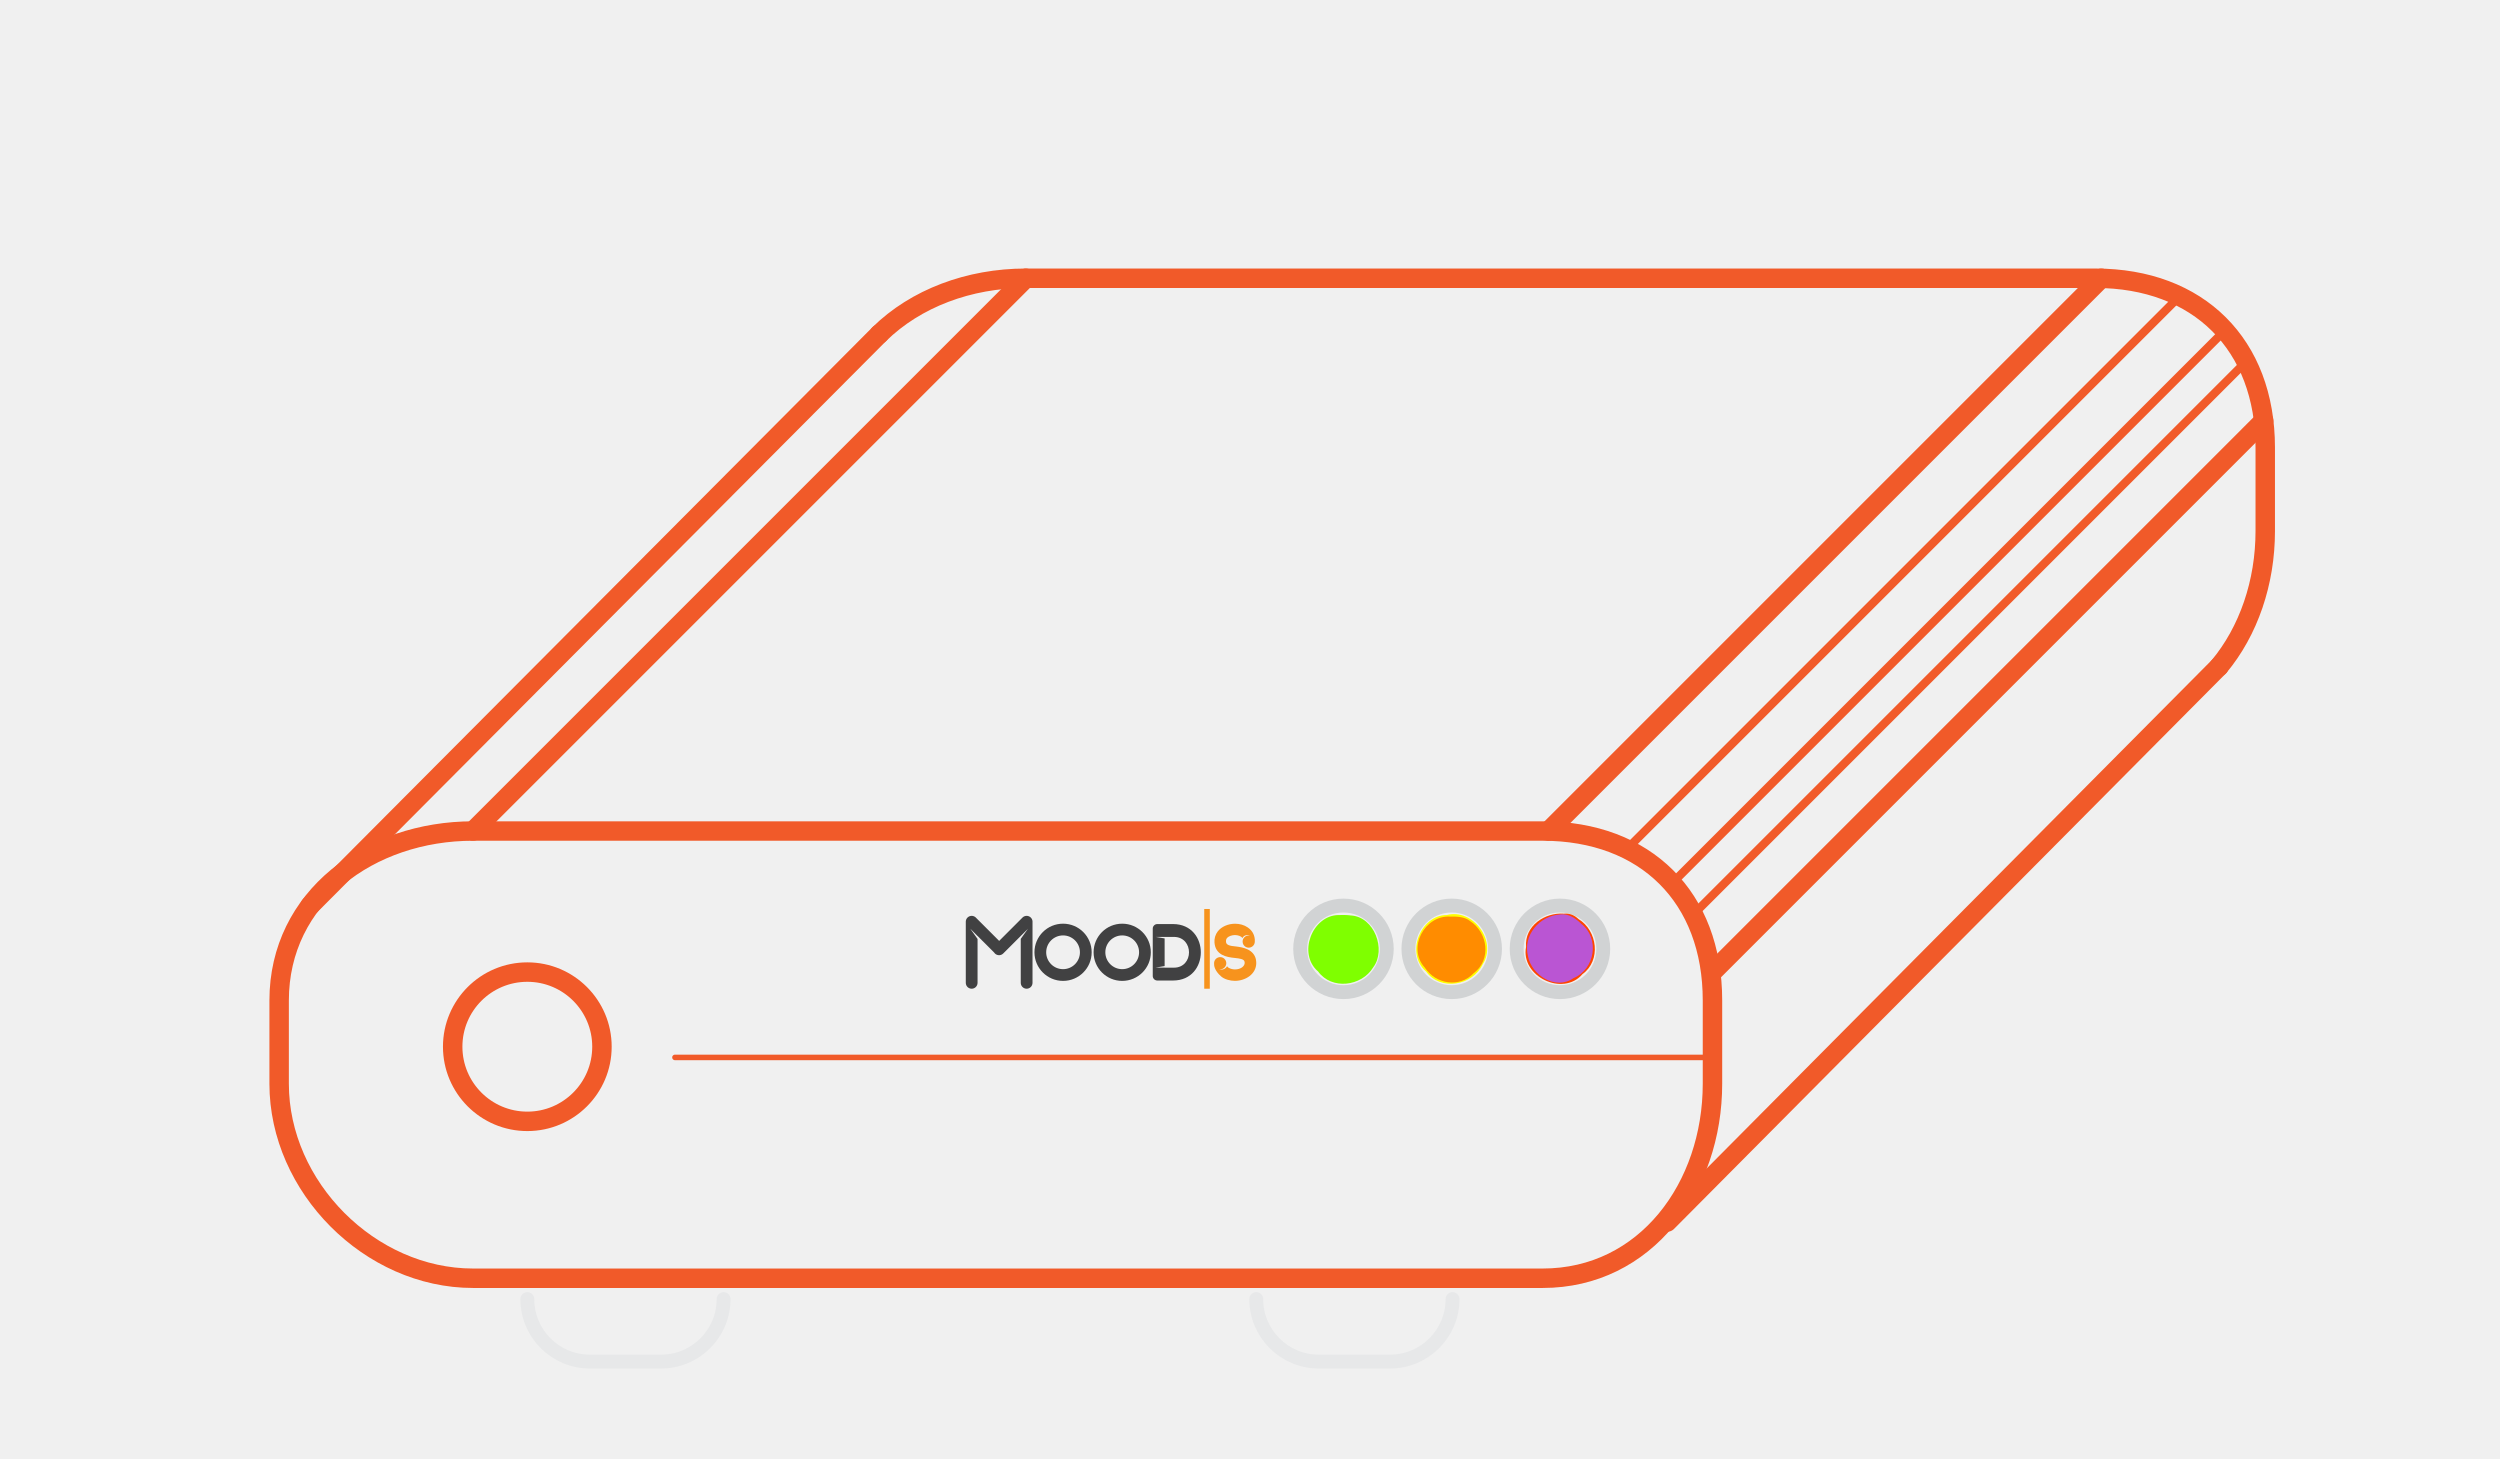
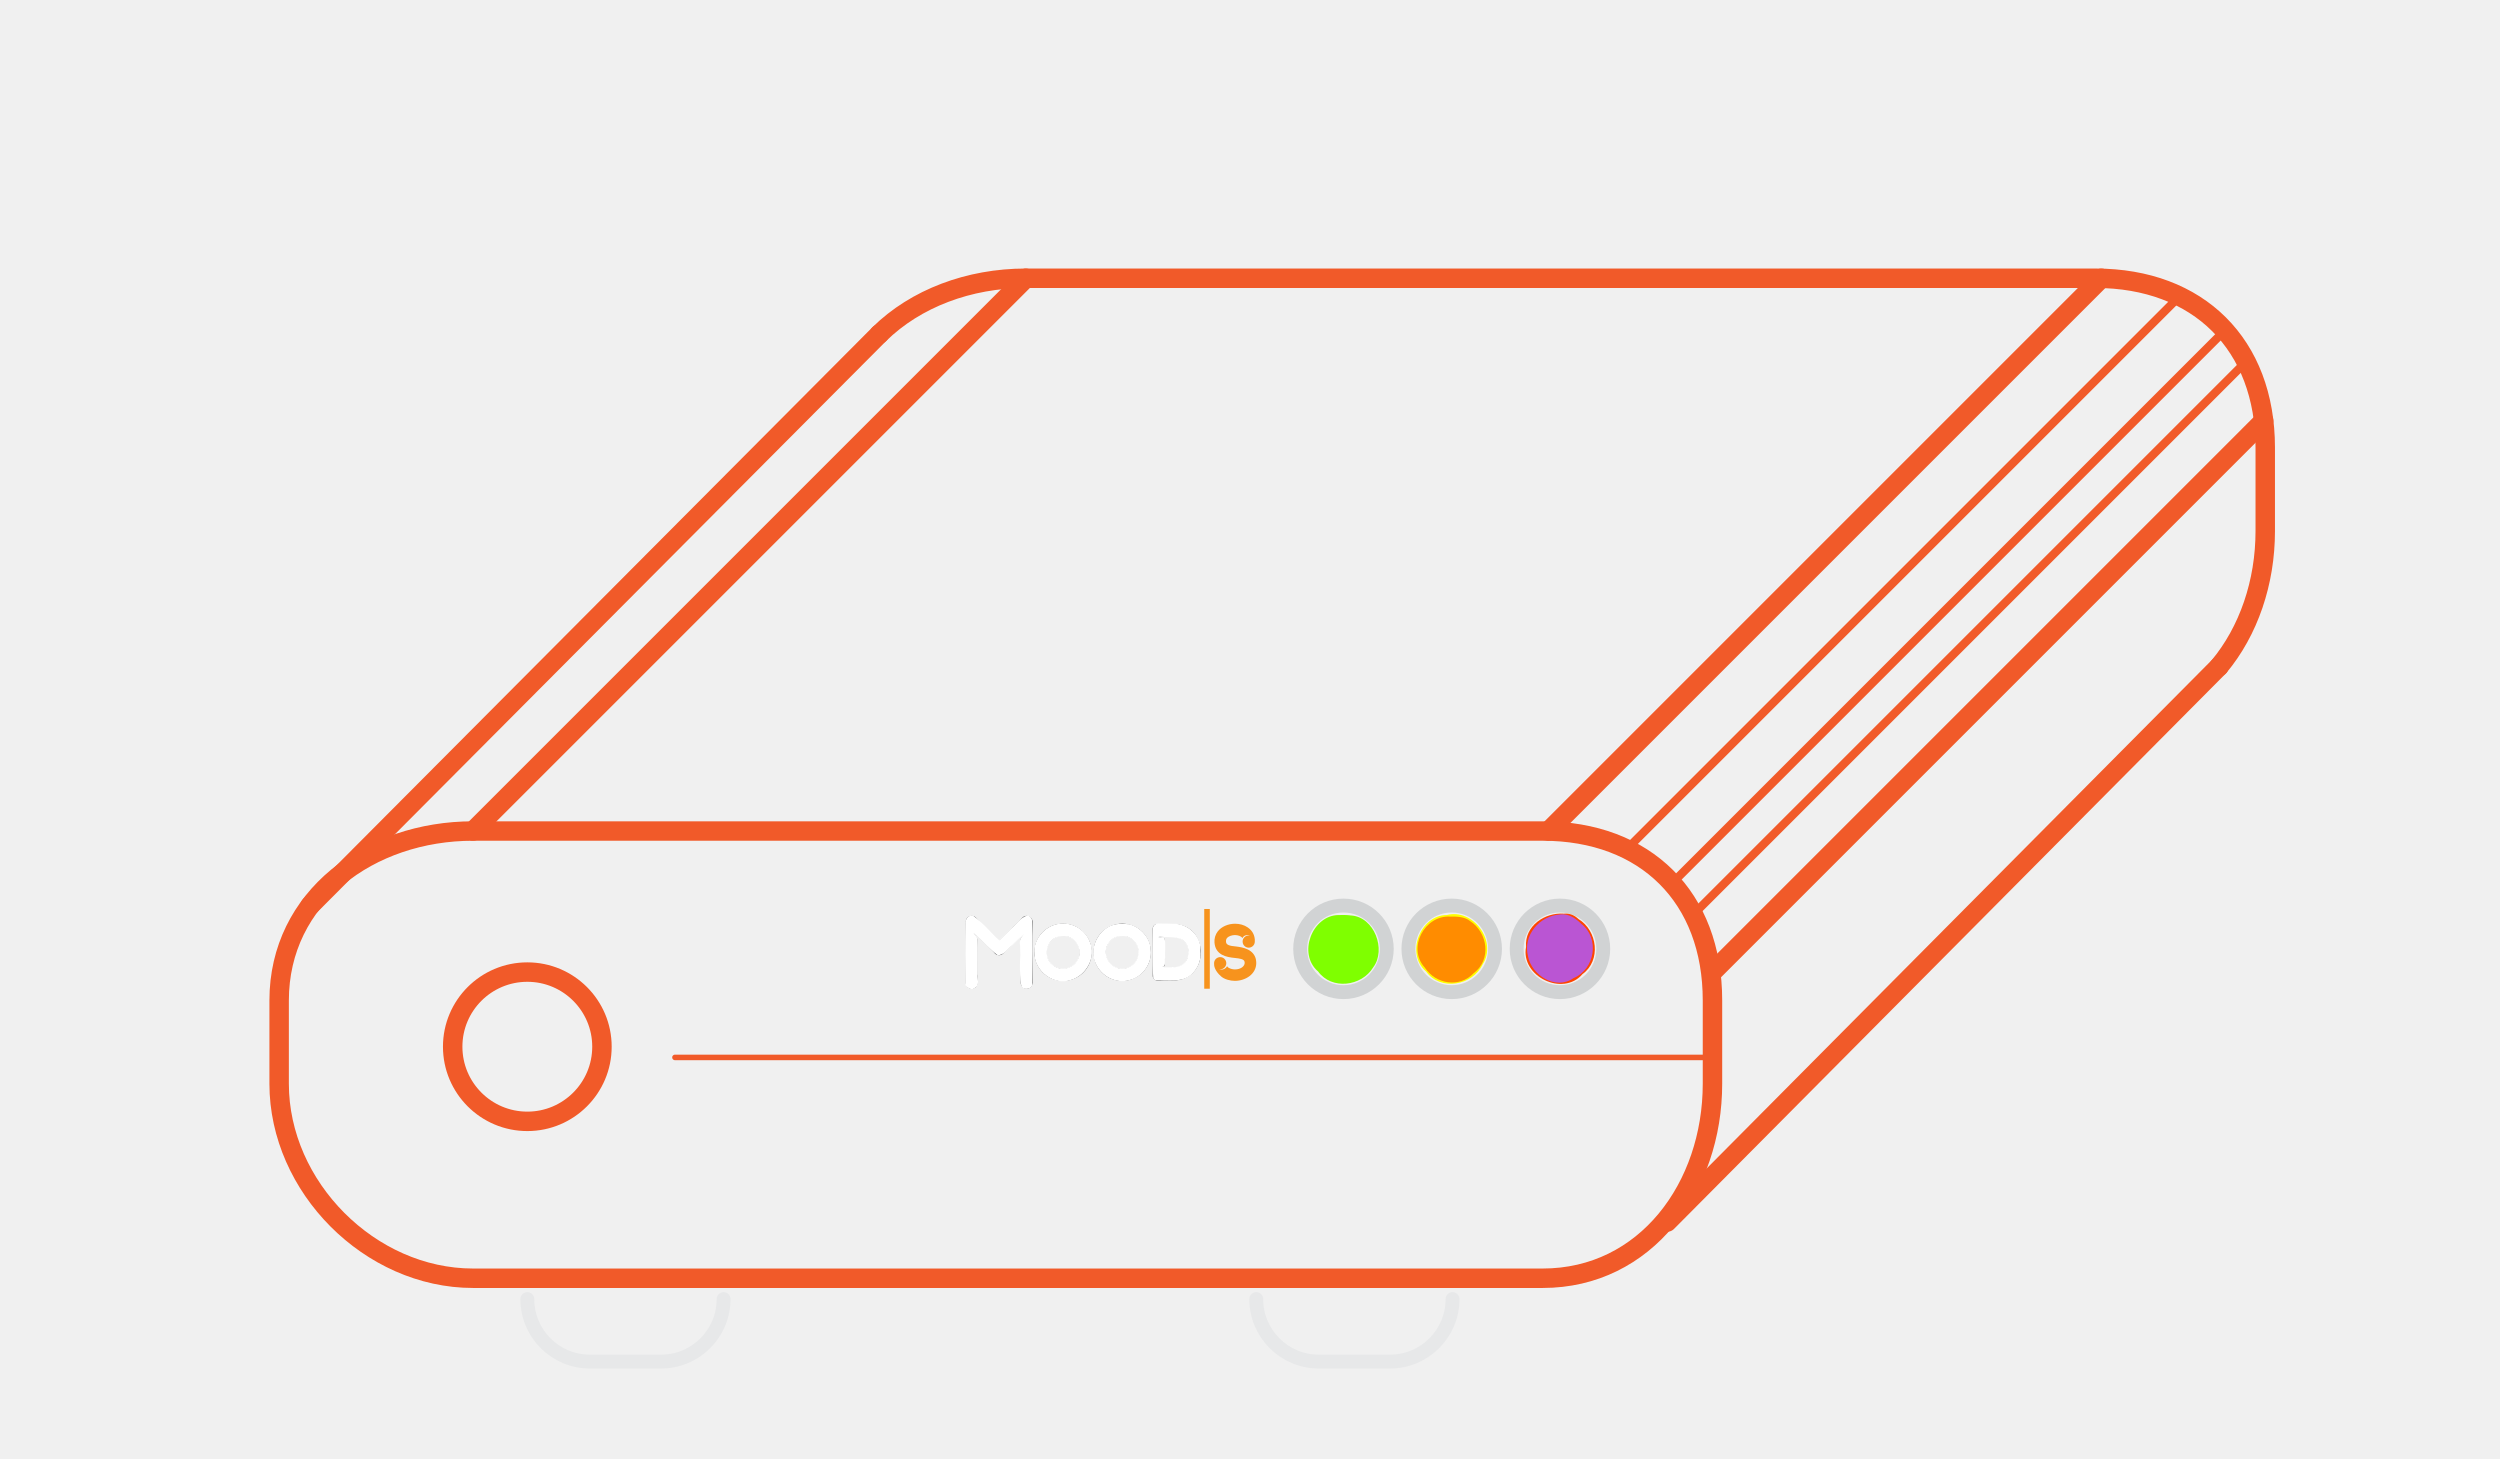
<svg xmlns="http://www.w3.org/2000/svg" version="1.1" id="svg2" xml:space="preserve" width="1200" height="700" viewBox="0 0 1200 700">
  <defs id="defs6">
    <clipPath clipPathUnits="userSpaceOnUse" id="clipPath94">
      <path d="M 0,1526 H 2048 V 0 H 0 Z" id="path92" />
    </clipPath>
    <clipPath clipPathUnits="userSpaceOnUse" id="clipPath194">
      <path d="M 0,1526 H 2048 V 0 H 0 Z" id="path192" />
    </clipPath>
  </defs>
  <g id="g10" transform="matrix(1.333333,0,0,-1.333333,-1496.978,1594.247)">
    <g id="g88" transform="translate(96.99153,32.33051)">
      <g id="g90" clip-path="url(#clipPath94)">
        <g id="g128" transform="translate(1408.444,814.4572)">
          <path d="m 0,0 c -3.355,0 -6.074,2.719 -6.074,6.073 0,3.355 2.719,6.073 6.074,6.073 3.354,0 6.073,-2.718 6.073,-6.073 C 6.073,2.719 3.354,0 0,0 m 0,16.372 c -5.689,0 -10.299,-4.611 -10.299,-10.299 0,-5.688 4.61,-10.299 10.299,-10.299 5.687,0 10.298,4.611 10.298,10.299 0,5.688 -4.611,10.299 -10.298,10.299" style="fill:#414142;fill-opacity:1;fill-rule:nonzero;stroke:none" id="path130" />
        </g>
        <g id="g132" transform="translate(1429.737,814.4572)">
          <path d="m 0,0 c -3.354,0 -6.073,2.719 -6.073,6.073 0,3.355 2.719,6.073 6.073,6.073 3.354,0 6.073,-2.718 6.073,-6.073 C 6.073,2.719 3.354,0 0,0 m 0,16.372 c -5.688,0 -10.299,-4.611 -10.299,-10.299 0,-5.688 4.611,-10.299 10.299,-10.299 5.688,0 10.299,4.611 10.299,10.299 0,5.688 -4.611,10.299 -10.299,10.299" style="fill:#414142;fill-opacity:1;fill-rule:nonzero;stroke:none" id="path134" />
        </g>
        <g id="g136" transform="translate(1448.35,814.9944)">
          <path d="m 0,0 h -3.342 v 0.028 h -3.262 l 3.262,0.549 v 9.95 l -3.262,0.549 h 6.029 l 0.001,-0.004 H 0 c 3.609,0 5.435,-2.785 5.435,-5.547 C 5.435,2.762 3.609,0 0,0 m -0.319,15.7 h -5.659 c -0.906,0 -1.641,-0.735 -1.641,-1.641 V -2.987 c 0,-0.906 0.735,-1.641 1.641,-1.641 h 5.659 c 6.659,0 10.003,5.06 10.003,10.15 0,5.089 -3.344,10.178 -10.003,10.178" style="fill:#414142;fill-opacity:1;fill-rule:nonzero;stroke:none" id="path138" />
        </g>
        <g id="g140" transform="translate(1397.446,831.6328)">
          <path d="m 0,0 c 0,0.014 -0.001,0.029 -0.003,0.043 -0.001,0.02 -0.002,0.04 -0.005,0.06 C -0.009,0.122 -0.012,0.141 -0.014,0.16 -0.016,0.175 -0.018,0.19 -0.02,0.205 -0.023,0.226 -0.026,0.246 -0.03,0.267 -0.032,0.281 -0.035,0.294 -0.037,0.307 -0.041,0.328 -0.046,0.348 -0.051,0.369 -0.054,0.382 -0.057,0.396 -0.06,0.408 -0.065,0.428 -0.071,0.448 -0.076,0.467 -0.08,0.481 -0.084,0.495 -0.088,0.509 -0.093,0.527 -0.099,0.544 -0.105,0.562 -0.11,0.578 -0.115,0.593 -0.121,0.608 -0.126,0.624 -0.132,0.64 -0.138,0.655 -0.145,0.672 -0.151,0.69 -0.159,0.707 -0.164,0.72 -0.17,0.733 -0.176,0.746 -0.184,0.765 -0.193,0.784 -0.201,0.803 -0.206,0.814 -0.212,0.824 -0.217,0.834 -0.228,0.855 -0.238,0.877 -0.25,0.897 -0.253,0.905 -0.258,0.913 -0.263,0.922 -0.275,0.944 -0.287,0.965 -0.301,0.987 -0.304,0.995 -0.309,1.001 -0.314,1.008 -0.327,1.03 -0.342,1.052 -0.356,1.075 -0.36,1.081 -0.365,1.086 -0.369,1.093 -0.384,1.115 -0.399,1.137 -0.416,1.159 -0.42,1.165 -0.425,1.17 -0.429,1.176 -0.445,1.197 -0.462,1.219 -0.479,1.24 -0.485,1.246 -0.49,1.252 -0.495,1.258 c -0.017,0.021 -0.033,0.04 -0.052,0.06 l -0.012,0.013 c -0.019,0.02 -0.038,0.041 -0.058,0.061 -0.021,0.021 -0.042,0.041 -0.064,0.061 -0.003,0.003 -0.006,0.006 -0.01,0.009 -0.02,0.019 -0.041,0.036 -0.061,0.053 C -0.758,1.52 -0.763,1.525 -0.769,1.53 -0.79,1.547 -0.812,1.565 -0.834,1.581 -0.839,1.585 -0.845,1.589 -0.85,1.593 -0.872,1.61 -0.895,1.626 -0.917,1.641 -0.923,1.645 -0.928,1.649 -0.934,1.652 -0.957,1.667 -0.979,1.682 -1.003,1.697 -1.008,1.701 -1.014,1.705 -1.021,1.708 -1.043,1.722 -1.067,1.735 -1.09,1.747 -1.096,1.751 -1.104,1.756 -1.111,1.76 -1.133,1.771 -1.155,1.782 -1.176,1.793 -1.186,1.798 -1.195,1.802 -1.205,1.807 -1.225,1.816 -1.245,1.826 -1.266,1.834 -1.277,1.84 -1.289,1.845 -1.301,1.85 -1.319,1.857 -1.338,1.865 -1.356,1.872 -1.371,1.877 -1.385,1.883 -1.399,1.888 -1.416,1.894 -1.432,1.9 -1.449,1.905 -1.466,1.91 -1.482,1.916 -1.499,1.921 -1.514,1.926 -1.53,1.93 -1.545,1.934 -1.563,1.939 -1.581,1.944 -1.6,1.948 -1.615,1.952 -1.629,1.955 -1.644,1.959 -1.663,1.963 -1.682,1.968 -1.701,1.972 -1.716,1.974 -1.732,1.977 -1.747,1.98 -1.766,1.983 -1.784,1.986 -1.802,1.989 -1.82,1.992 -1.839,1.994 -1.857,1.996 -1.872,1.998 -1.888,2 -1.905,2.002 c -0.025,0.002 -0.05,0.004 -0.074,0.006 -0.01,0 -0.02,10e-4 -0.029,10e-4 -0.071,0.004 -0.142,0.004 -0.213,0 -0.01,0 -0.02,-10e-4 -0.03,-0.002 C -2.275,2.006 -2.299,2.004 -2.324,2.002 -2.341,2 -2.357,1.998 -2.374,1.996 -2.391,1.994 -2.409,1.992 -2.426,1.989 -2.445,1.986 -2.464,1.982 -2.483,1.979 -2.498,1.977 -2.513,1.974 -2.527,1.972 -2.547,1.968 -2.567,1.963 -2.587,1.958 -2.601,1.955 -2.615,1.952 -2.628,1.949 -2.648,1.944 -2.667,1.939 -2.686,1.933 -2.7,1.929 -2.715,1.926 -2.729,1.921 -2.746,1.916 -2.764,1.91 -2.782,1.904 -2.797,1.898 -2.813,1.894 -2.828,1.889 -2.844,1.882 -2.859,1.877 -2.875,1.871 -2.892,1.864 -2.909,1.857 -2.926,1.851 -2.94,1.845 -2.953,1.839 -2.966,1.833 -2.985,1.825 -3.004,1.816 -3.022,1.807 -3.034,1.802 -3.045,1.796 -3.056,1.791 -3.075,1.781 -3.096,1.771 -3.116,1.761 -3.126,1.756 -3.135,1.75 -3.144,1.745 -3.165,1.733 -3.186,1.721 -3.206,1.709 -3.215,1.704 -3.222,1.699 -3.231,1.693 -3.252,1.68 -3.272,1.667 -3.293,1.654 -3.302,1.648 -3.31,1.642 -3.318,1.637 -3.338,1.623 -3.358,1.609 -3.377,1.594 -3.386,1.587 -3.396,1.58 -3.405,1.573 -3.422,1.559 -3.441,1.546 -3.458,1.531 -3.47,1.521 -3.482,1.511 -3.493,1.501 -3.508,1.488 -3.522,1.477 -3.536,1.464 -3.559,1.443 -3.581,1.421 -3.602,1.401 -3.606,1.397 -3.609,1.395 -3.612,1.392 l -8.396,-8.397 -8.396,8.397 c -0.012,0.011 -0.023,0.022 -0.035,0.033 -0.013,0.012 -0.026,0.026 -0.04,0.038 -0.016,0.015 -0.033,0.029 -0.05,0.043 -0.01,0.008 -0.018,0.017 -0.028,0.025 -0.019,0.015 -0.038,0.03 -0.057,0.044 -0.008,0.006 -0.016,0.013 -0.024,0.019 -0.02,0.015 -0.041,0.029 -0.062,0.044 -0.007,0.005 -0.015,0.01 -0.022,0.015 -0.021,0.014 -0.042,0.028 -0.063,0.041 -0.008,0.005 -0.017,0.01 -0.025,0.015 -0.02,0.012 -0.041,0.024 -0.062,0.036 -0.009,0.005 -0.018,0.011 -0.029,0.016 -0.019,0.01 -0.039,0.02 -0.058,0.03 -0.013,0.005 -0.023,0.011 -0.035,0.017 -0.018,0.008 -0.037,0.016 -0.055,0.024 -0.013,0.007 -0.027,0.013 -0.041,0.019 -0.016,0.006 -0.033,0.013 -0.05,0.019 -0.016,0.006 -0.032,0.012 -0.048,0.019 -0.015,0.005 -0.029,0.009 -0.044,0.014 -0.019,0.007 -0.038,0.013 -0.056,0.018 -0.014,0.005 -0.026,0.008 -0.039,0.012 -0.021,0.005 -0.041,0.011 -0.061,0.016 -0.012,0.003 -0.025,0.006 -0.038,0.009 -0.021,0.005 -0.042,0.01 -0.064,0.014 -0.012,0.002 -0.025,0.004 -0.038,0.006 -0.021,0.004 -0.042,0.008 -0.063,0.011 -0.015,0.002 -0.029,0.004 -0.044,0.005 -0.019,0.003 -0.038,0.006 -0.058,0.008 -0.02,0.002 -0.039,0.002 -0.059,0.004 -0.015,0.002 -0.029,0.002 -0.045,0.003 -0.07,0.004 -0.14,0.004 -0.21,0 C -22.021,2.008 -22.036,2.008 -22.052,2.006 -22.071,2.004 -22.091,2.004 -22.11,2.002 -22.129,2 -22.149,1.997 -22.168,1.994 -22.183,1.993 -22.198,1.991 -22.212,1.989 -22.233,1.986 -22.255,1.982 -22.276,1.978 -22.289,1.976 -22.301,1.974 -22.313,1.972 -22.335,1.968 -22.356,1.963 -22.378,1.958 -22.39,1.955 -22.403,1.952 -22.415,1.949 -22.435,1.944 -22.455,1.938 -22.476,1.933 -22.489,1.929 -22.502,1.926 -22.515,1.921 -22.534,1.916 -22.552,1.91 -22.571,1.903 -22.585,1.898 -22.6,1.894 -22.615,1.889 -22.631,1.882 -22.648,1.876 -22.664,1.87 -22.68,1.864 -22.696,1.857 -22.713,1.851 -22.727,1.845 -22.741,1.839 -22.755,1.832 -22.773,1.824 -22.791,1.816 -22.809,1.808 -22.82,1.802 -22.832,1.796 -22.844,1.791 c -0.02,-0.01 -0.04,-0.02 -0.059,-0.03 -0.009,-0.005 -0.019,-0.011 -0.029,-0.016 -0.02,-0.012 -0.041,-0.024 -0.061,-0.036 -0.008,-0.005 -0.017,-0.01 -0.024,-0.015 -0.022,-0.013 -0.043,-0.027 -0.064,-0.041 -0.008,-0.005 -0.015,-0.01 -0.023,-0.015 -0.02,-0.015 -0.04,-0.029 -0.061,-0.044 -0.008,-0.006 -0.016,-0.013 -0.024,-0.019 -0.019,-0.014 -0.038,-0.029 -0.057,-0.044 -0.009,-0.008 -0.018,-0.017 -0.028,-0.025 -0.017,-0.014 -0.033,-0.028 -0.051,-0.043 -0.012,-0.012 -0.026,-0.026 -0.039,-0.038 -0.012,-0.011 -0.024,-0.022 -0.034,-0.033 -0.013,-0.012 -0.023,-0.024 -0.034,-0.035 -0.012,-0.013 -0.025,-0.026 -0.038,-0.04 -0.015,-0.016 -0.029,-0.033 -0.043,-0.05 -0.009,-0.01 -0.017,-0.018 -0.025,-0.028 -0.015,-0.019 -0.03,-0.038 -0.044,-0.057 -0.006,-0.008 -0.013,-0.016 -0.019,-0.024 -0.015,-0.021 -0.029,-0.041 -0.043,-0.061 -0.006,-0.008 -0.011,-0.015 -0.016,-0.023 -0.015,-0.021 -0.027,-0.042 -0.041,-0.063 -0.004,-0.008 -0.01,-0.016 -0.015,-0.025 -0.012,-0.02 -0.024,-0.041 -0.035,-0.062 -0.006,-0.009 -0.011,-0.019 -0.017,-0.028 -0.01,-0.019 -0.02,-0.04 -0.029,-0.059 C -23.803,0.825 -23.809,0.814 -23.815,0.802 -23.823,0.784 -23.831,0.766 -23.839,0.748 -23.845,0.734 -23.852,0.72 -23.858,0.706 -23.865,0.69 -23.871,0.674 -23.877,0.657 -23.883,0.641 -23.89,0.624 -23.895,0.608 -23.9,0.593 -23.905,0.579 -23.91,0.565 c -0.006,-0.019 -0.013,-0.038 -0.018,-0.057 -0.004,-0.013 -0.008,-0.026 -0.011,-0.039 -0.006,-0.02 -0.012,-0.041 -0.017,-0.062 -0.003,-0.011 -0.005,-0.024 -0.008,-0.035 -0.005,-0.022 -0.01,-0.044 -0.014,-0.066 -0.003,-0.012 -0.005,-0.024 -0.007,-0.036 -0.004,-0.022 -0.008,-0.044 -0.011,-0.065 -0.003,-0.014 -0.003,-0.028 -0.005,-0.041 -0.003,-0.021 -0.006,-0.041 -0.008,-0.062 -0.002,-0.018 -0.003,-0.036 -0.004,-0.054 -10e-4,-0.016 -0.003,-0.032 -0.003,-0.049 -0.002,-0.034 -0.003,-0.069 -0.003,-0.104 v -21.994 c 0,-1.17 0.948,-2.118 2.117,-2.118 1.17,0 2.118,0.948 2.118,2.118 v 15.798 l -2.627,3.691 2.627,-2.627 v 0.019 l 5.968,-5.968 c 0.079,-0.122 0.172,-0.236 0.278,-0.343 0.828,-0.827 2.168,-0.827 2.995,0 l 0.835,0.835 5.476,5.476 2.608,2.608 -2.608,-3.663 v -15.826 c 0,-1.17 0.949,-2.118 2.117,-2.118 1.17,0 2.118,0.948 2.118,2.118 V -0.106 C 0.003,-0.071 0.002,-0.035 0,0" style="fill:#414142;fill-opacity:1;fill-rule:nonzero;stroke:none" id="path142" />
        </g>
        <g id="g144" transform="translate(1460.27,836.119)">
          <path d="M 0,0 V -28.703" style="fill:none;stroke:#f7931d;stroke-width:2;stroke-linecap:butt;stroke-linejoin:miter;stroke-miterlimit:10;stroke-dasharray:none;stroke-opacity:1" id="path146" />
        </g>
        <g id="g148" transform="translate(1477.849,818.0535)">
          <path d="M 0,0 -0.003,0.014 -0.006,0.027 C -0.38,1.579 -1.369,2.751 -2.944,3.51 -4.272,4.15 -5.795,4.404 -7.108,4.568 L -7.119,4.57 H -7.13 c -1.04,0.097 -1.955,0.2 -2.635,0.478 -0.65,0.265 -0.945,0.63 -0.986,1.223 l -0.001,0.004 V 6.28 c -0.029,0.35 0,0.851 0.308,1.247 0.633,0.814 1.893,1.127 2.86,1.147 0.022,0 0.046,0 0.072,0 1.082,0 2.179,-0.364 2.691,-1.073 0.318,0.716 1.033,1.092 1.837,1.092 0.306,0 0.592,-0.076 0.845,-0.208 -0.14,0.029 -0.285,0.044 -0.434,0.044 -1.212,0 -2.196,-0.984 -2.196,-2.196 0,-0.18 0.024,-0.354 0.066,-0.521 0,-0.005 0.002,-0.01 0.003,-0.015 0.24,-0.954 1.1,-1.661 2.127,-1.661 1.173,0 2.129,0.92 2.191,2.077 0.034,0.292 0.035,0.598 0.007,0.902 -0.186,2.002 -1.142,3.349 -2.586,4.339 -1.228,0.843 -2.829,1.306 -4.504,1.306 -2.541,0 -4.938,-1.063 -6.256,-2.774 C -14.6,8.843 -15.014,7.4 -14.888,5.919 h 0.003 c 0.158,-1.978 1.069,-3.434 2.71,-4.329 1.367,-0.744 3.011,-0.994 4.585,-1.153 1.733,-0.173 3.305,-0.403 3.507,-1.298 0.042,-0.187 0.063,-0.352 0.063,-0.487 0,-1.128 -1.338,-2.345 -3.498,-2.345 -0.785,0 -1.627,0.217 -2.253,0.579 -0.203,0.117 -0.403,0.311 -0.588,0.567 -0.389,-0.727 -1.156,-1.221 -2.038,-1.221 -0.284,0 -0.555,0.054 -0.806,0.148 0.118,-0.02 0.239,-0.033 0.362,-0.033 1.043,0 1.914,0.728 2.138,1.702 v 0 c 0.018,0.077 0.032,0.155 0.042,0.234 0,0.004 10e-4,0.008 10e-4,0.008 0.01,0.085 0.015,0.168 0.015,0.252 0,1.213 -0.983,2.197 -2.196,2.197 -0.063,0 -0.126,-0.005 -0.189,-0.01 -0.058,-0.006 -0.117,-0.013 -0.173,-0.023 v 0 c -1.04,-0.173 -1.833,-1.075 -1.833,-2.164 0,-0.045 0.003,-0.09 0.006,-0.134 -0.046,-0.636 0.076,-2.481 2.541,-4.63 1.213,-1.058 3.28,-1.585 4.943,-1.585 3.781,0 7.694,2.405 7.694,6.431 C 0.148,-0.972 0.094,-0.47 0,0" style="fill:#f7931d;fill-opacity:1;fill-rule:nonzero;stroke:none" id="path150" />
        </g>
        <g id="g152" transform="translate(1242.445,786.5461)">
          <path d="m 0,0 c 0,-14.842 -12.039,-26.878 -26.858,-26.878 -14.849,0 -26.878,12.036 -26.878,26.878 0,14.842 12.029,26.86 26.878,26.86 C -12.039,26.86 0,14.842 0,0 Z" style="fill:none;stroke:#f15a29;stroke-width:7;stroke-linecap:round;stroke-linejoin:round;stroke-miterlimit:10;stroke-dasharray:none;stroke-opacity:1" id="path154" />
        </g>
        <g id="g156" transform="translate(1286.233,695.685)">
          <path d="m 0,0 v 0 c 0,-12.426 -10.074,-22.5 -22.5,-22.5 h -25.656 c -12.427,0 -22.5,10.074 -22.5,22.5" style="fill:none;stroke:#e7e8e9;stroke-width:5;stroke-linecap:round;stroke-linejoin:round;stroke-miterlimit:10;stroke-dasharray:none;stroke-opacity:1" id="path158" />
        </g>
        <g id="g160" transform="translate(1548.653,695.685)">
          <path d="m 0,0 v 0 c 0,-12.426 -10.073,-22.5 -22.5,-22.5 h -25.656 c -12.427,0 -22.5,10.074 -22.5,22.5" style="fill:none;stroke:#e7e8e9;stroke-width:5;stroke-linecap:round;stroke-linejoin:round;stroke-miterlimit:10;stroke-dasharray:none;stroke-opacity:1" id="path162" />
        </g>
        <g id="g164" transform="translate(1524.98,821.7666)">
          <path d="m 0,0 c 0,-8.599 -6.972,-15.586 -15.596,-15.586 -8.615,0 -15.578,6.987 -15.578,15.586 0,8.619 6.963,15.587 15.578,15.587 C -6.972,15.587 0,8.619 0,0 Z" style="fill:none;stroke:#d1d3d4;stroke-width:5;stroke-linecap:butt;stroke-linejoin:miter;stroke-miterlimit:10;stroke-dasharray:none;stroke-opacity:1" id="path166" />
        </g>
        <g id="g168" transform="translate(1563.946,821.7666)">
          <path d="m 0,0 c 0,-8.599 -6.972,-15.586 -15.596,-15.586 -8.614,0 -15.578,6.987 -15.578,15.586 0,8.619 6.964,15.587 15.578,15.587 C -6.972,15.587 0,8.619 0,0 Z" style="fill:none;stroke:#d1d3d4;stroke-width:5;stroke-linecap:butt;stroke-linejoin:miter;stroke-miterlimit:10;stroke-dasharray:none;stroke-opacity:1" id="path170" />
        </g>
        <g id="g172" transform="translate(1602.912,821.7666)">
          <path d="m 0,0 c 0,-8.599 -6.972,-15.586 -15.596,-15.586 -8.615,0 -15.578,6.987 -15.578,15.586 0,8.619 6.963,15.587 15.578,15.587 C -6.972,15.587 0,8.619 0,0 Z" style="fill:none;stroke:#d1d3d4;stroke-width:5;stroke-linecap:butt;stroke-linejoin:miter;stroke-miterlimit:10;stroke-dasharray:none;stroke-opacity:1" id="path174" />
        </g>
        <g id="g176" transform="translate(1642.233,773.1912)">
          <path d="M 0,0 C 0,-37.141 -24.02,-70.006 -61.13,-70.006 H -446.193 C -483.303,-70.006 -516,-37.141 -516,0 v 30.004 c 0,37.14 32.697,60.99 69.807,60.99 H -61.13 C -24.02,90.994 0,67.144 0,30.004 Z" style="fill:none;stroke:#f15a29;stroke-width:7;stroke-linecap:round;stroke-linejoin:round;stroke-miterlimit:10;stroke-dasharray:none;stroke-opacity:1" id="path178" />
        </g>
        <g id="g180" transform="translate(1268.733,782.685)">
          <path d="M 0,0 H 370" style="fill:none;stroke:#f15a29;stroke-width:2;stroke-linecap:round;stroke-linejoin:round;stroke-miterlimit:10;stroke-dasharray:none;stroke-opacity:1" id="path182" />
        </g>
      </g>
    </g>
    <g id="g188" transform="translate(96.99153,32.33051)">
      <g id="g190" clip-path="url(#clipPath194)">
        <g id="g196" transform="translate(1342.317,1043.101)">
          <path d="m 0,0 c 13.039,12.795 32.207,20.084 52.724,20.084 h 385.062 c 37.111,0 61.13,-23.849 61.13,-60.99 V -70.91 c 0,-18.57 -6.005,-36.01 -16.649,-48.807" style="fill:none;stroke:#f15a29;stroke-width:7;stroke-linecap:round;stroke-linejoin:round;stroke-miterlimit:10;stroke-dasharray:none;stroke-opacity:1" id="path198" />
        </g>
        <g id="g200" transform="translate(1196.041,864.185)">
          <path d="M 0,0 199,199" style="fill:none;stroke:#f15a29;stroke-width:7;stroke-linecap:round;stroke-linejoin:round;stroke-miterlimit:10;stroke-dasharray:none;stroke-opacity:1" id="path202" />
        </g>
        <g id="g204" transform="translate(1583.233,864.185)">
          <path d="M 0,0 199,199" style="fill:none;stroke:#f15a29;stroke-width:7;stroke-linecap:round;stroke-linejoin:round;stroke-miterlimit:10;stroke-dasharray:none;stroke-opacity:1" id="path206" />
        </g>
        <g id="g208" transform="translate(1642.233,813.4059)">
          <path d="M 0,0 198.428,198.428" style="fill:none;stroke:#f15a29;stroke-width:7;stroke-linecap:round;stroke-linejoin:round;stroke-miterlimit:10;stroke-dasharray:none;stroke-opacity:1" id="path210" />
        </g>
        <g id="g212" transform="translate(1635.467,834.2955)">
          <path d="M 0,0 198.428,198.428" style="fill:none;stroke:#f15a29;stroke-width:3;stroke-linecap:round;stroke-linejoin:round;stroke-miterlimit:10;stroke-dasharray:none;stroke-opacity:1" id="path214" />
        </g>
        <g id="g216" transform="translate(1627.689,845.3889)">
          <path d="M 0,0 196.77,196.77" style="fill:none;stroke:#f15a29;stroke-width:3;stroke-linecap:round;stroke-linejoin:round;stroke-miterlimit:10;stroke-dasharray:none;stroke-opacity:1" id="path218" />
        </g>
        <g id="g220" transform="translate(1611.739,858.0239)">
          <path d="M 0,0 198.428,198.428" style="fill:none;stroke:#f15a29;stroke-width:3;stroke-linecap:round;stroke-linejoin:round;stroke-miterlimit:10;stroke-dasharray:none;stroke-opacity:1" id="path222" />
        </g>
        <g id="g224" transform="translate(1137.41,837.3537)">
          <path d="M 0,0 204.908,205.747" style="fill:none;stroke:#f15a29;stroke-width:7;stroke-linecap:round;stroke-linejoin:round;stroke-miterlimit:10;stroke-dasharray:none;stroke-opacity:1" id="path226" />
        </g>
        <g id="g228" transform="translate(1625.906,723.4089)">
          <path d="M 0,0 198.679,199.975" style="fill:none;stroke:#f15a29;stroke-width:7;stroke-linecap:round;stroke-linejoin:round;stroke-miterlimit:10;stroke-dasharray:none;stroke-opacity:1" id="path230" />
        </g>
      </g>
    </g>
    <path style="fill:#7fff00;stroke-width:1.524" d="m 642.499,439.224 c -12.647,0.129 -19.779,18.63 -9.817,27.061 6.522,9.047 20.91,7.212 26.466,-1.968 6.374,-8.382 0.545,-24.329 -10.767,-24.9 -1.949,-0.275 -3.919,-0.247 -5.882,-0.193 z" id="path63" transform="matrix(0.75,0,0,-0.75,1122.733,1195.685)" />
    <path style="fill:#ffff00;stroke-width:1.524" d="m 694.422,439.221 c -12.703,0.025 -19.915,18.608 -9.921,27.064 6.899,9.601 22.343,6.863 27.174,-3.411 7.19,-10.957 -4.515,-26.991 -17.253,-23.653 z" id="path65" transform="matrix(0.75,0,0,-0.75,1122.733,1195.685)" />
    <path style="fill:#ff4500;stroke-width:1.524" d="m 750.732,438.557 c -9.254,-0.686 -19.052,5.905 -18.214,15.961 -2.746,14.103 17.67,24.098 27.082,13.062 9.047,-6.522 7.212,-20.91 -1.968,-26.466 -1.832,-1.819 -4.304,-2.835 -6.9,-2.557 z" id="path67" transform="matrix(0.75,0,0,-0.75,1122.733,1195.685)" />
    <path style="fill:#ff8c00;stroke-width:1.524" d="m 696.089,439.962 c -12.322,-0.739 -20.775,15.16 -12.181,24.46 5.185,8.015 16.707,9.901 23.453,2.703 8.63,-6.437 6.856,-19.467 -1.762,-25.052 -2.684,-2.107 -6.262,-2.15 -9.511,-2.11 z" id="path66" transform="matrix(0.75,0,0,-0.75,1122.733,1195.685)" />
    <path style="fill:#ba55d3;stroke-width:1.524" d="m 748.863,438.929 c -9.98,0.696 -17.959,10.006 -15.419,20.051 1.679,9.102 13.289,16.54 21.775,10.561 10.42,-4.254 12.776,-19.21 3.766,-26.127 -2.658,-2.656 -6.187,-4.975 -10.121,-4.486 z" id="path68" transform="matrix(0.75,0,0,-0.75,1122.733,1195.685)" />
+     <path style="fill:#ffffff;stroke-width:0.381" d="m 493.028,439.441 c -3.282,1.008 -5.298,4.258 -7.846,6.387 -1.837,1.824 -3.674,3.648 -5.511,5.472 -4.18,-3.81 -7.752,-8.395 -12.397,-11.646 -2.258,-0.918 -4.171,1.66 -3.828,3.764 -0.197,9.809 -0.198,19.677 -0.024,29.454 1.026,1.56 3.258,2.764 4.794,1.108 2.207,-1.27 0.692,-4.316 1.137,-6.399 -0.045,-5.711 0.09,-11.451 -0.067,-17.144 -0.717,-1.044 -3.249,-4.197 -0.855,-1.69 3.502,3.202 6.602,6.957 10.442,9.731 3.003,0.131 4.798,-3.018 6.921,-4.654 1.86,-1.801 3.678,-3.646 5.579,-5.405 -1.325,1.501 -2.197,3.169 -1.764,5.235 0.223,6.362 -0.479,12.819 0.535,19.125 0.507,3.067 6.027,2.129 5.316,-0.971 0.144,-10.062 0.439,-20.156 -0.083,-30.205 -0.123,-1.113 -1.236,-2.149 -2.349,-2.163 z" id="path79" transform="matrix(0.75,0,0,-0.75,1122.733,1195.685)" />
+     <path style="fill:#ffffff;stroke-width:0.381" d="m 510.022,443.297 c -7.542,-0.022 -14.306,6.99 -13.505,14.6 0.156,8.418 9.409,15.35 17.51,12.492 7.483,-2.115 12.342,-11.121 9.077,-18.389 -1.98,-5.343 -7.408,-8.884 -13.082,-8.704 z m 0.203,5.984 c 5.741,-0.366 10.079,6.817 6.861,11.652 -2.214,4.238 -8.377,5.45 -11.903,2.13 -4.415,-3.418 -3.252,-11.407 2.13,-13.22 0.924,-0.367 1.917,-0.559 2.912,-0.562 z" id="path81" transform="matrix(0.75,0,0,-0.75,1122.733,1195.685)" />
+     <path style="fill:#ffffff;stroke-width:0.381" d="m 537.666,443.481 c -9.177,-0.157 -15.815,11.136 -11.654,19.209 2.631,5.876 9.503,9.541 15.829,7.856 6.492,-1.345 11.228,-7.956 10.537,-14.537 -0.149,-5.821 -4.947,-11.152 -10.545,-12.405 -1.381,-0.174 -2.779,-0.123 -4.167,-0.124 z m 0.896,5.84 c 4.649,-0.401 8.698,4.304 7.785,8.888 -0.514,5.032 -6.45,8.441 -10.968,5.971 -4.251,-1.808 -6.096,-7.732 -3.163,-11.552 1.382,-2.141 3.813,-3.352 6.346,-3.307 z" id="path83" transform="matrix(0.75,0,0,-0.75,1122.733,1195.685)" />
+     <path style="fill:#ffffff;stroke-width:0.381" d="m 556.671,443.3 c -1.662,-0.264 -3.494,0.801 -3.284,2.652 -0.189,7.805 -0.345,15.647 0.149,23.441 0.348,1.761 2.897,0.92 4.153,1.235 4.914,0.034 10.651,0.67 14.471,-3.138 3.082,-2.855 4.546,-7.122 4.065,-11.278 0.526,-6.996 -6.173,-13.107 -13.019,-12.781 -2.177,-0.07 -4.356,-0.157 -6.535,-0.131 z m 0.591,6.401 c 3.28,0.222 6.825,-0.138 9.889,1.158 2.548,1.537 3.746,4.568 3.14,7.456 -0.17,3.752 -3.869,6.245 -7.432,5.857 -1.712,0.045 -3.52,0.026 -5.171,-0.011 2.245,-0.082 1.246,-3.07 1.565,-4.471 -0.141,-3.134 0.402,-6.553 -0.287,-9.491 -0.593,-0.108 -3.99,-0.394 -2.524,-0.489 0.273,-0.003 0.547,-0.006 0.82,-0.009 z" id="path85" transform="matrix(0.75,0,0,-0.75,1122.733,1195.685)" />
  </g>
</svg>
